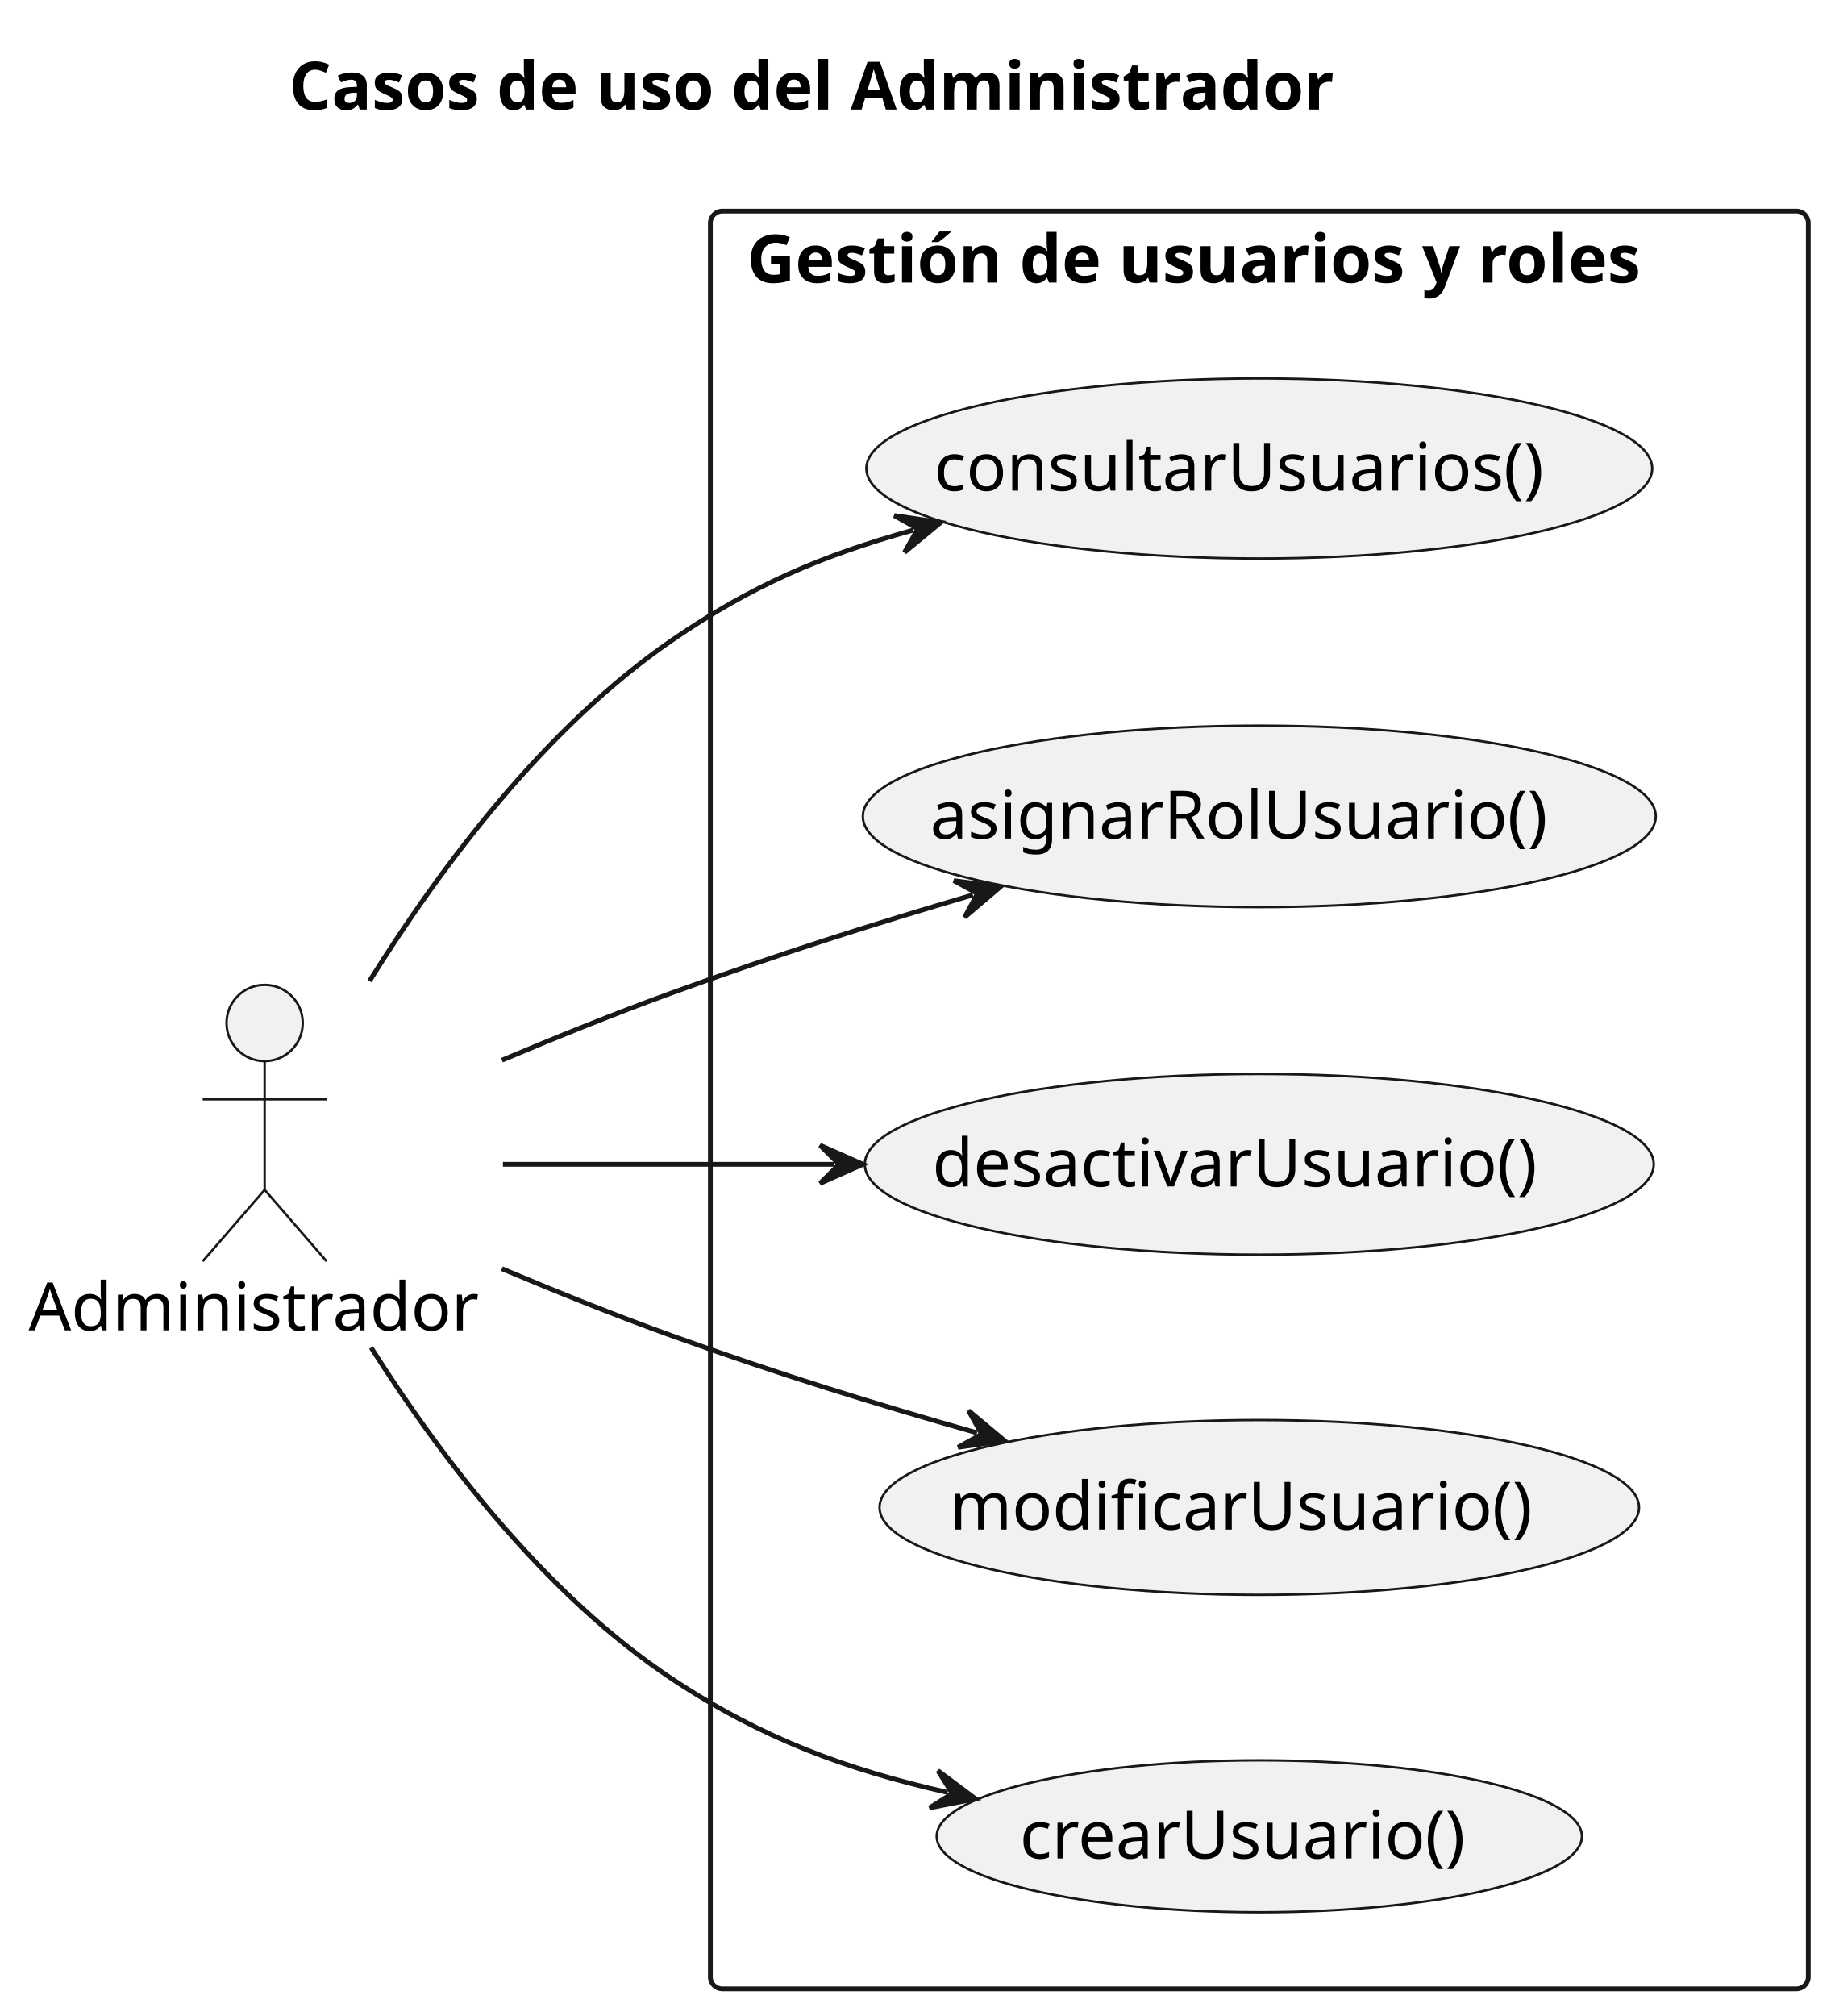
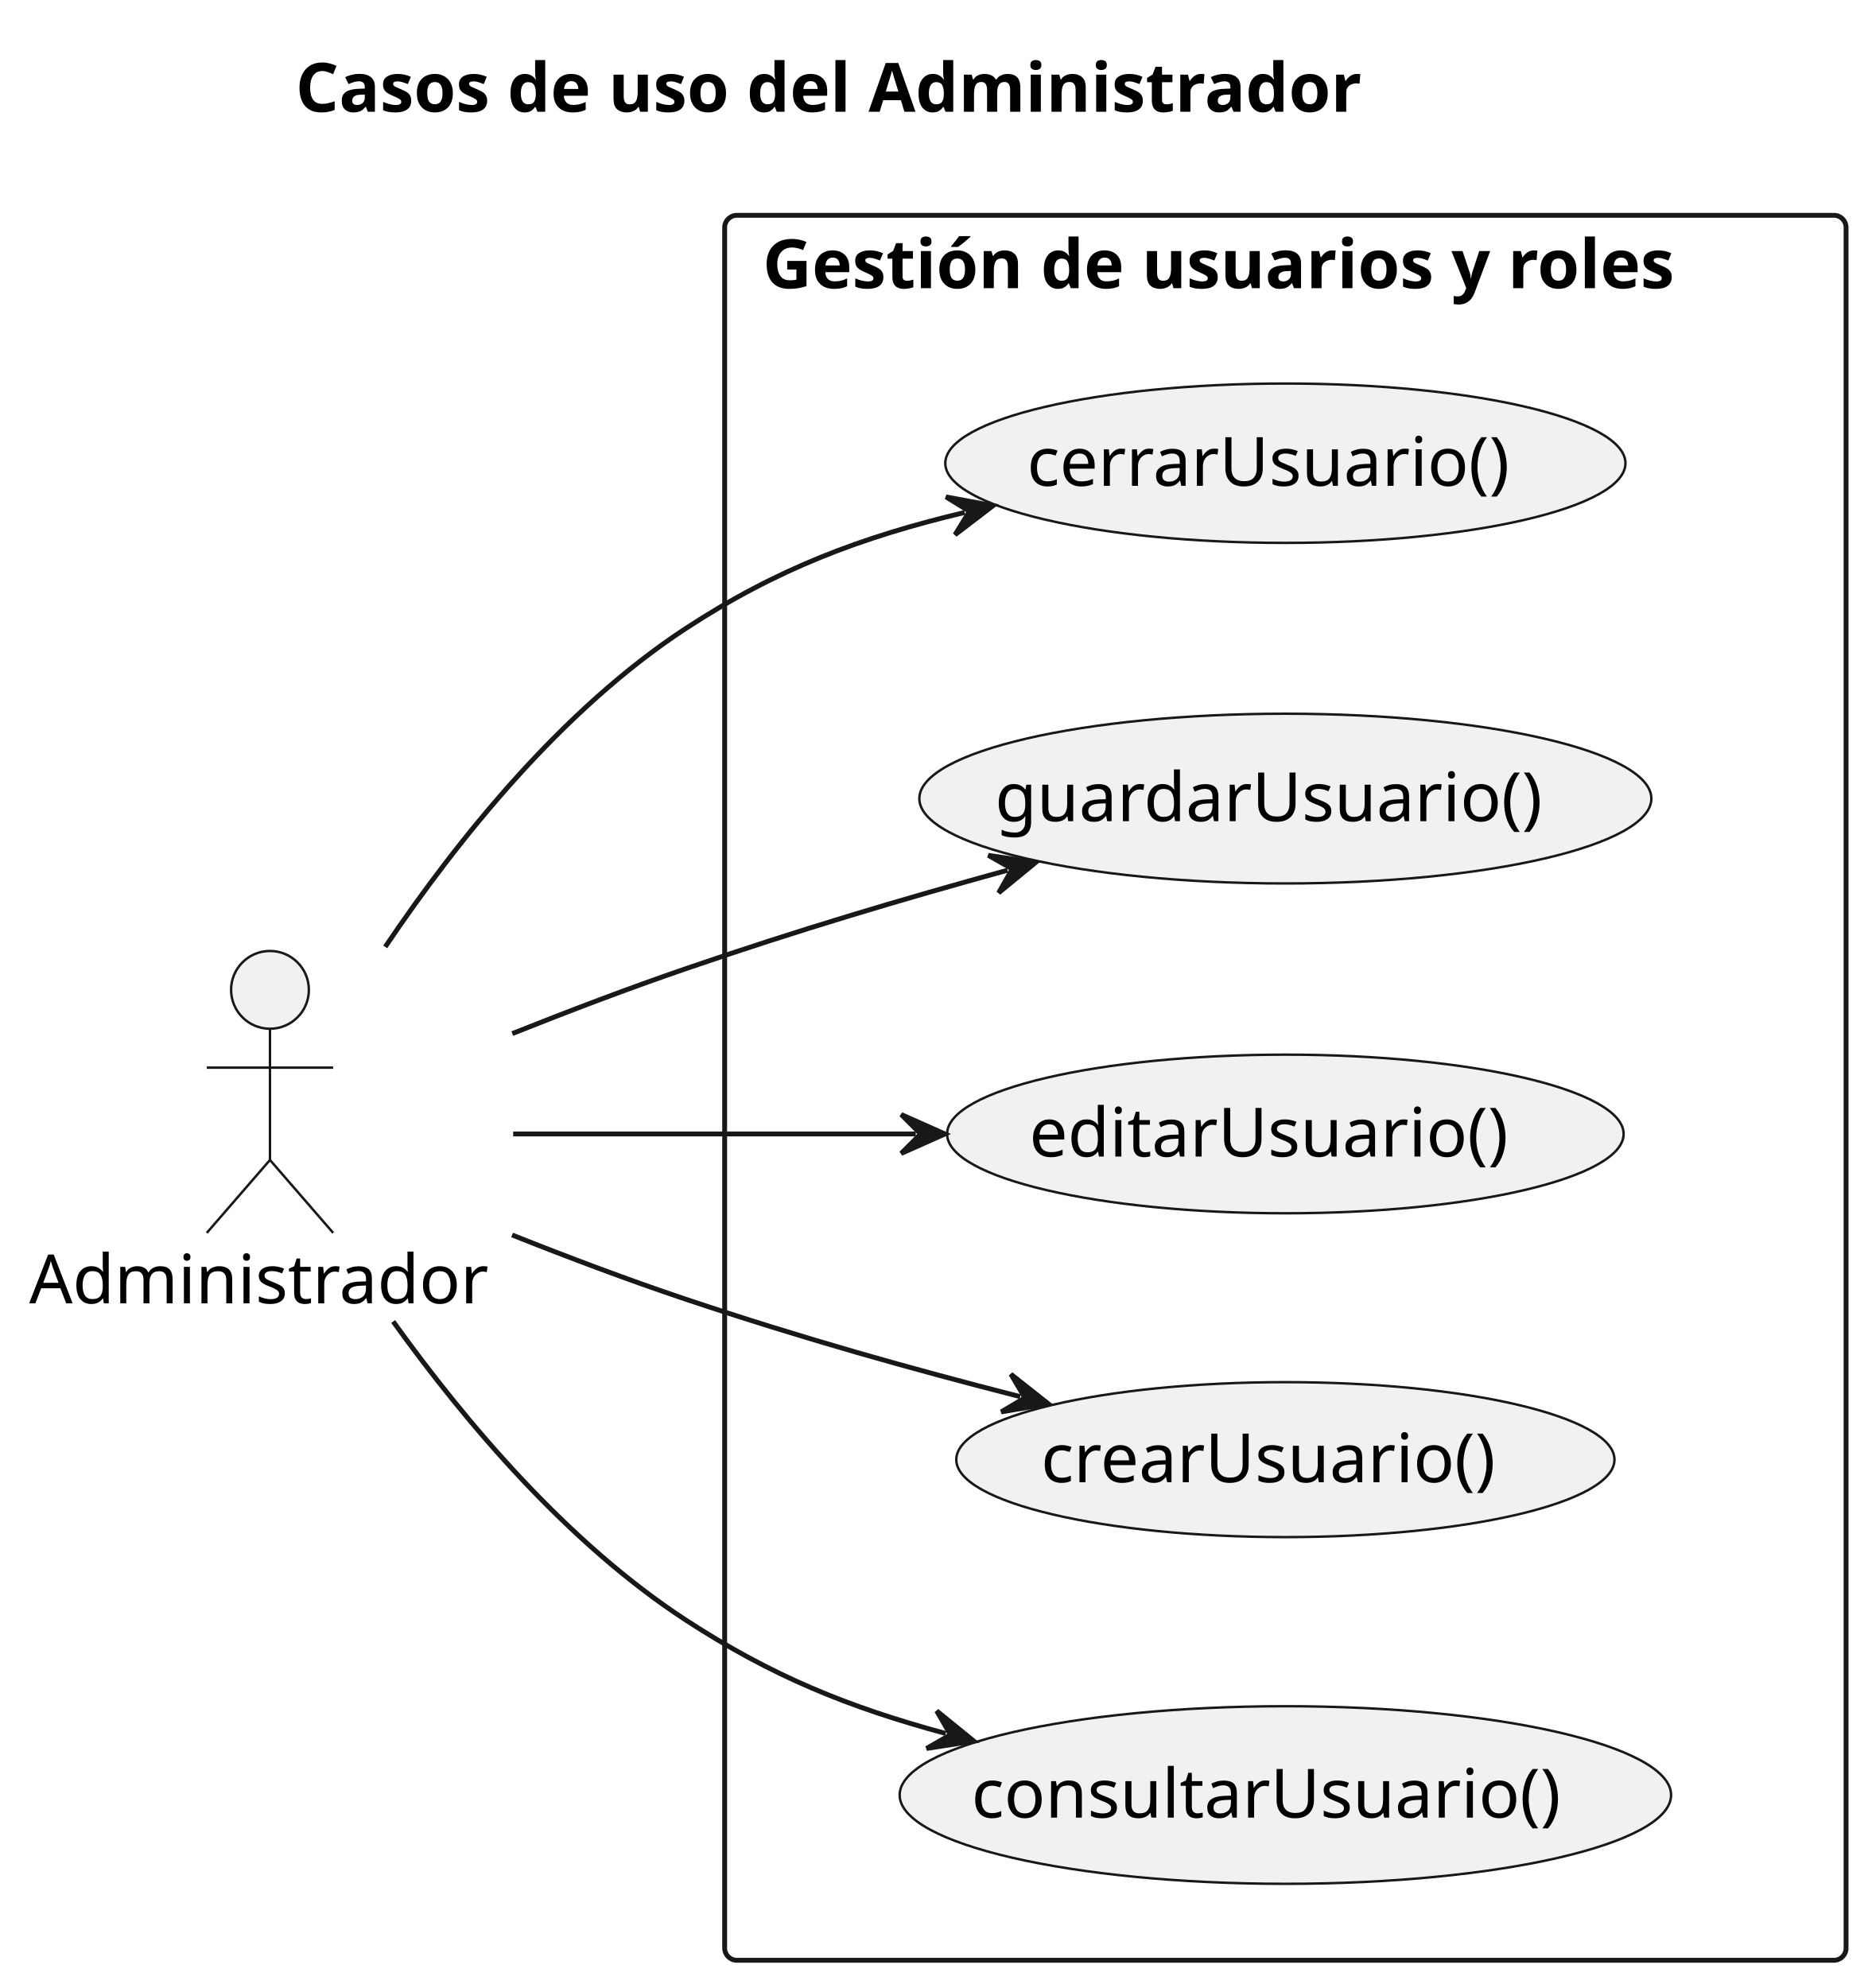
- <svg xmlns="http://www.w3.org/2000/svg" contentStyleType="text/css" data-diagram-type="DESCRIPTION" height="423px" preserveAspectRatio="none" style="width:385px;height:423px;background:#FFFFFF;" version="1.1" viewBox="0 0 385 423" width="385px" zoomAndPan="magnify">
+ <svg xmlns="http://www.w3.org/2000/svg" contentStyleType="text/css" data-diagram-type="DESCRIPTION" height="409px" preserveAspectRatio="none" style="width:385px;height:409px;background:#FFFFFF;" version="1.1" viewBox="0 0 385 409" width="385px" zoomAndPan="magnify">
  <defs />
  <g>
    <g class="title" data-source-line="1">
-       <text fill="#000000" font-family="sans-serif" font-size="14" font-weight="bold" lengthAdjust="spacing" textLength="250.182" x="60.654" y="22.995">Casos de uso del Administrador</text>
+       <text fill="#000000" font-family="sans-serif" font-size="14" font-weight="bold" lengthAdjust="spacing" textLength="250.182" x="60.799" y="22.995">Casos de uso del Administrador</text>
    </g>
-     <g class="cluster" data-entity="Gesti.n de usuarios y roles" data-source-line="6" data-uid="ent0003" id="cluster_Gesti.n de usuarios y roles">
-       <rect fill="none" height="373" rx="2.5" ry="2.5" style="stroke:#181818;stroke-width:1;" width="230.41" x="149.08" y="44.297" />
-       <text fill="#000000" font-family="sans-serif" font-size="14" font-weight="bold" lengthAdjust="spacing" textLength="215.052" x="156.759" y="59.292">Gestión de usuarios y roles</text>
+     <g class="cluster" data-entity="Gesti.n de usuarios y roles" data-source-line="7" data-uid="ent0003" id="cluster_Gesti.n de usuarios y roles">
+       <rect fill="none" height="359" rx="2.5" ry="2.5" style="stroke:#181818;stroke-width:1;" width="230.7" x="149.08" y="44.297" />
+       <text fill="#000000" font-family="sans-serif" font-size="14" font-weight="bold" lengthAdjust="spacing" textLength="215.052" x="156.904" y="59.292">Gestión de usuarios y roles</text>
    </g>
-     <g class="entity" data-entity="UC_Crear" data-source-line="8" data-uid="ent0004" id="entity_UC_Crear">
-       <ellipse cx="264.283" cy="385.297" fill="#F1F1F1" rx="67.703" ry="15.941" style="stroke:#181818;stroke-width:0.5;" />
-       <text fill="#000000" font-family="sans-serif" font-size="14" lengthAdjust="spacing" textLength="100.529" x="214.018" y="389.946">crearUsuario()</text>
+     <g class="entity" data-entity="CU_Consultar" data-source-line="9" data-uid="ent0004" id="entity_CU_Consultar">
+       <ellipse cx="264.431" cy="369.297" fill="#F1F1F1" rx="79.351" ry="18.27" style="stroke:#181818;stroke-width:0.5;" />
+       <text fill="#000000" font-family="sans-serif" font-size="14" lengthAdjust="spacing" textLength="129.144" x="199.859" y="373.945">consultarUsuario()</text>
    </g>
-     <g class="entity" data-entity="UC_Modificar" data-source-line="9" data-uid="ent0005" id="entity_UC_Modificar">
-       <ellipse cx="264.276" cy="316.296" fill="#F1F1F1" rx="79.695" ry="18.339" style="stroke:#181818;stroke-width:0.5;" />
-       <text fill="#000000" font-family="sans-serif" font-size="14" lengthAdjust="spacing" textLength="129.958" x="199.297" y="320.944">modificarUsuario()</text>
+     <g class="entity" data-entity="CU_Crear" data-source-line="10" data-uid="ent0005" id="entity_CU_Crear">
+       <ellipse cx="264.433" cy="300.297" fill="#F1F1F1" rx="67.703" ry="15.941" style="stroke:#181818;stroke-width:0.5;" />
+       <text fill="#000000" font-family="sans-serif" font-size="14" lengthAdjust="spacing" textLength="100.529" x="214.168" y="304.946">crearUsuario()</text>
    </g>
-     <g class="entity" data-entity="UC_Desactivar" data-source-line="10" data-uid="ent0006" id="entity_UC_Desactivar">
-       <ellipse cx="264.275" cy="244.294" fill="#F1F1F1" rx="82.785" ry="18.957" style="stroke:#181818;stroke-width:0.5;" />
-       <text fill="#000000" font-family="sans-serif" font-size="14" lengthAdjust="spacing" textLength="137.197" x="195.677" y="248.942">desactivarUsuario()</text>
+     <g class="entity" data-entity="CU_Editar" data-source-line="11" data-uid="ent0006" id="entity_CU_Editar">
+       <ellipse cx="264.429" cy="233.295" fill="#F1F1F1" rx="69.589" ry="16.318" style="stroke:#181818;stroke-width:0.5;" />
+       <text fill="#000000" font-family="sans-serif" font-size="14" lengthAdjust="spacing" textLength="105.342" x="211.758" y="237.943">editarUsuario()</text>
    </g>
-     <g class="entity" data-entity="UC_AsignarRol" data-source-line="11" data-uid="ent0007" id="entity_UC_AsignarRol">
-       <ellipse cx="264.283" cy="171.298" fill="#F1F1F1" rx="83.203" ry="19.041" style="stroke:#181818;stroke-width:0.5;" />
-       <text fill="#000000" font-family="sans-serif" font-size="14" lengthAdjust="spacing" textLength="138.168" x="195.199" y="175.946">asignarRolUsuario()</text>
+     <g class="entity" data-entity="CU_Guardar" data-source-line="12" data-uid="ent0007" id="entity_CU_Guardar">
+       <ellipse cx="264.426" cy="164.296" fill="#F1F1F1" rx="75.296" ry="17.459" style="stroke:#181818;stroke-width:0.5;" />
+       <text fill="#000000" font-family="sans-serif" font-size="14" lengthAdjust="spacing" textLength="119.444" x="204.703" y="168.944">guardarUsuario()</text>
    </g>
-     <g class="entity" data-entity="UC_Consultar" data-source-line="12" data-uid="ent0008" id="entity_UC_Consultar">
-       <ellipse cx="264.279" cy="98.299" fill="#F1F1F1" rx="82.459" ry="18.892" style="stroke:#181818;stroke-width:0.5;" />
-       <text fill="#000000" font-family="sans-serif" font-size="14" lengthAdjust="spacing" textLength="136.439" x="196.06" y="102.947">consultarUsuarios()</text>
+     <g class="entity" data-entity="CU_Cerrar" data-source-line="13" data-uid="ent0008" id="entity_CU_Cerrar">
+       <ellipse cx="264.433" cy="95.299" fill="#F1F1F1" rx="69.963" ry="16.393" style="stroke:#181818;stroke-width:0.5;" />
+       <text fill="#000000" font-family="sans-serif" font-size="14" lengthAdjust="spacing" textLength="106.285" x="211.291" y="99.948">cerrarUsuario()</text>
    </g>
-     <g class="entity" data-entity="Admin" data-source-line="4" data-uid="ent0002" id="entity_Admin">
-       <ellipse cx="55.54" cy="214.647" fill="#F1F1F1" rx="8" ry="8" style="stroke:#181818;stroke-width:0.5;" />
-       <path d="M55.54,222.647 L55.54,249.647 M42.54,230.647 L68.54,230.647 M55.54,249.647 L42.54,264.647 M55.54,249.647 L68.54,264.647" fill="none" style="stroke:#181818;stroke-width:0.5;" />
-       <text fill="#000000" font-family="sans-serif" font-size="14" lengthAdjust="spacing" textLength="99.08" x="6" y="279.142">Administrador</text>
+     <g class="entity" data-entity="Administrador" data-source-line="5" data-uid="ent0002" id="entity_Administrador">
+       <ellipse cx="55.54" cy="203.647" fill="#F1F1F1" rx="8" ry="8" style="stroke:#181818;stroke-width:0.5;" />
+       <path d="M55.54,211.647 L55.54,238.647 M42.54,219.647 L68.54,219.647 M55.54,238.647 L42.54,253.647 M55.54,238.647 L68.54,253.647" fill="none" style="stroke:#181818;stroke-width:0.5;" />
+       <text fill="#000000" font-family="sans-serif" font-size="14" lengthAdjust="spacing" textLength="99.08" x="6" y="268.142">Administrador</text>
    </g>
-     <g class="link" data-entity-1="Admin" data-entity-2="UC_Crear" data-source-line="16" data-uid="lnk9" id="link_Admin_UC_Crear">
-       <path d="M77.88,282.757 C92.73,306.127 114.58,334.737 141.08,352.297 C159.95,364.797 177.569,371.258 198.879,376.098" fill="none" id="Admin-to-UC_Crear" style="stroke:#181818;stroke-width:1;" />
-       <polygon fill="#181818" points="204.73,377.427,196.839,371.533,199.854,376.32,195.068,379.334,204.73,377.427" style="stroke:#181818;stroke-width:1;" />
+     <g class="link" data-entity-1="Administrador" data-entity-2="CU_Consultar" data-link-type="dependency" data-source-line="16" data-uid="lnk9" id="link_Administrador_CU_Consultar">
+       <path d="M80.88,271.877 C95.9,292.797 116.89,317.537 141.08,333.297 C158.8,344.847 174.528,351.22 194.558,356.64" fill="none" id="Administrador-to-CU_Consultar" style="stroke:#181818;stroke-width:1;" />
+       <polygon fill="#181818" points="200.35,358.207,192.707,351.995,195.524,356.901,190.618,359.717,200.35,358.207" style="stroke:#181818;stroke-width:1;" />
    </g>
-     <g class="link" data-entity-1="Admin" data-entity-2="UC_Modificar" data-source-line="17" data-uid="lnk10" id="link_Admin_UC_Modificar">
-       <path d="M105.33,266.207 C116.95,271.107 129.37,276.097 141.08,280.297 C163.67,288.407 183.288,294.468 205.048,300.648" fill="none" id="Admin-to-UC_Modificar" style="stroke:#181818;stroke-width:1;" />
-       <polygon fill="#181818" points="210.82,302.287,203.255,295.98,206.01,300.921,201.07,303.676,210.82,302.287" style="stroke:#181818;stroke-width:1;" />
+     <g class="link" data-entity-1="Administrador" data-entity-2="CU_Crear" data-link-type="dependency" data-source-line="17" data-uid="lnk10" id="link_Administrador_CU_Crear">
+       <path d="M105.35,254.077 C116.96,258.697 129.38,263.377 141.08,267.297 C165.39,275.427 187.097,281.509 209.877,287.339" fill="none" id="Administrador-to-CU_Crear" style="stroke:#181818;stroke-width:1;" />
+       <polygon fill="#181818" points="215.69,288.827,207.963,282.72,210.846,287.587,205.979,290.471,215.69,288.827" style="stroke:#181818;stroke-width:1;" />
    </g>
-     <g class="link" data-entity-1="Admin" data-entity-2="UC_Desactivar" data-source-line="18" data-uid="lnk11" id="link_Admin_UC_Desactivar">
-       <path d="M105.54,244.297 C128.1,244.297 149.51,244.297 175.1,244.297" fill="none" id="Admin-to-UC_Desactivar" style="stroke:#181818;stroke-width:1;" />
-       <polygon fill="#181818" points="181.1,244.297,172.1,240.297,176.1,244.297,172.1,248.297,181.1,244.297" style="stroke:#181818;stroke-width:1;" />
+     <g class="link" data-entity-1="Administrador" data-entity-2="CU_Editar" data-link-type="dependency" data-source-line="18" data-uid="lnk11" id="link_Administrador_CU_Editar">
+       <path d="M105.57,233.297 C132.1,233.297 159.3,233.297 188.4,233.297" fill="none" id="Administrador-to-CU_Editar" style="stroke:#181818;stroke-width:1;" />
+       <polygon fill="#181818" points="194.4,233.297,185.4,229.297,189.4,233.297,185.4,237.297,194.4,233.297" style="stroke:#181818;stroke-width:1;" />
    </g>
-     <g class="link" data-entity-1="Admin" data-entity-2="UC_AsignarRol" data-source-line="19" data-uid="lnk12" id="link_Admin_UC_AsignarRol">
-       <path d="M105.35,222.447 C116.97,217.547 129.38,212.547 141.08,208.297 C163.37,200.207 182.622,194.095 204.182,187.775" fill="none" id="Admin-to-UC_AsignarRol" style="stroke:#181818;stroke-width:1;" />
-       <polygon fill="#181818" points="209.94,186.087,200.178,184.78,205.142,187.493,202.429,192.457,209.94,186.087" style="stroke:#181818;stroke-width:1;" />
+     <g class="link" data-entity-1="Administrador" data-entity-2="CU_Guardar" data-link-type="dependency" data-source-line="19" data-uid="lnk12" id="link_Administrador_CU_Guardar">
+       <path d="M105.39,212.647 C117,208.017 129.41,203.297 141.08,199.297 C164.49,191.267 185.046,185.162 207.276,179.032" fill="none" id="Administrador-to-CU_Guardar" style="stroke:#181818;stroke-width:1;" />
+       <polygon fill="#181818" points="213.06,177.437,203.321,175.973,208.24,178.766,205.447,183.685,213.06,177.437" style="stroke:#181818;stroke-width:1;" />
    </g>
-     <g class="link" data-entity-1="Admin" data-entity-2="UC_Consultar" data-source-line="20" data-uid="lnk13" id="link_Admin_UC_Consultar">
-       <path d="M77.54,205.857 C92.38,182.047 114.36,152.617 141.08,134.297 C157.77,122.857 172.36,116.596 191.65,111.226" fill="none" id="Admin-to-UC_Consultar" style="stroke:#181818;stroke-width:1;" />
-       <polygon fill="#181818" points="197.43,109.617,187.687,108.177,192.613,110.958,189.832,115.884,197.43,109.617" style="stroke:#181818;stroke-width:1;" />
+     <g class="link" data-entity-1="Administrador" data-entity-2="CU_Cerrar" data-link-type="dependency" data-source-line="20" data-uid="lnk13" id="link_Administrador_CU_Cerrar">
+       <path d="M79.25,194.807 C94.2,172.627 115.67,145.927 141.08,129.297 C159.89,116.977 177.303,110.467 198.463,105.427" fill="none" id="Administrador-to-CU_Cerrar" style="stroke:#181818;stroke-width:1;" />
+       <polygon fill="#181818" points="204.3,104.037,194.618,102.231,199.436,105.195,196.472,110.013,204.3,104.037" style="stroke:#181818;stroke-width:1;" />
    </g>
  </g>
</svg>
